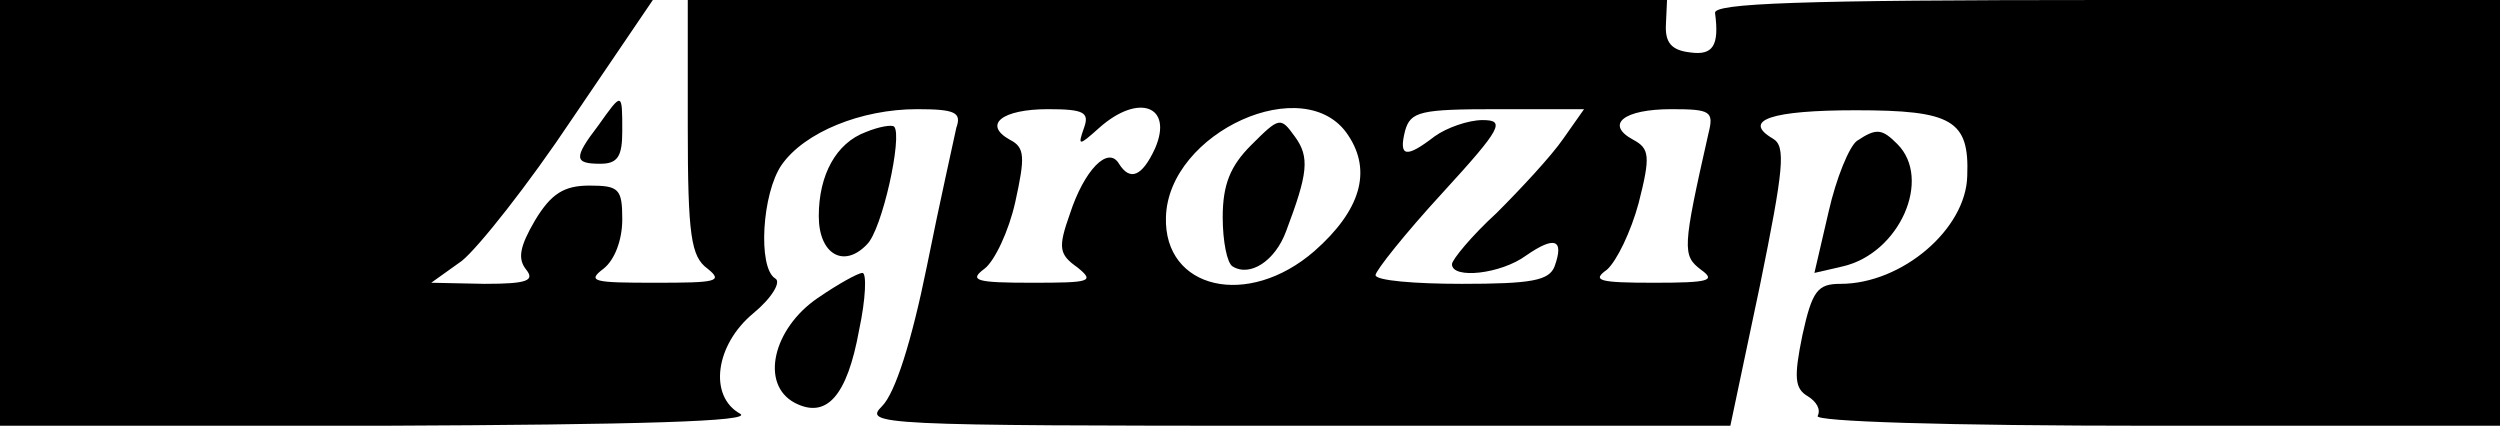
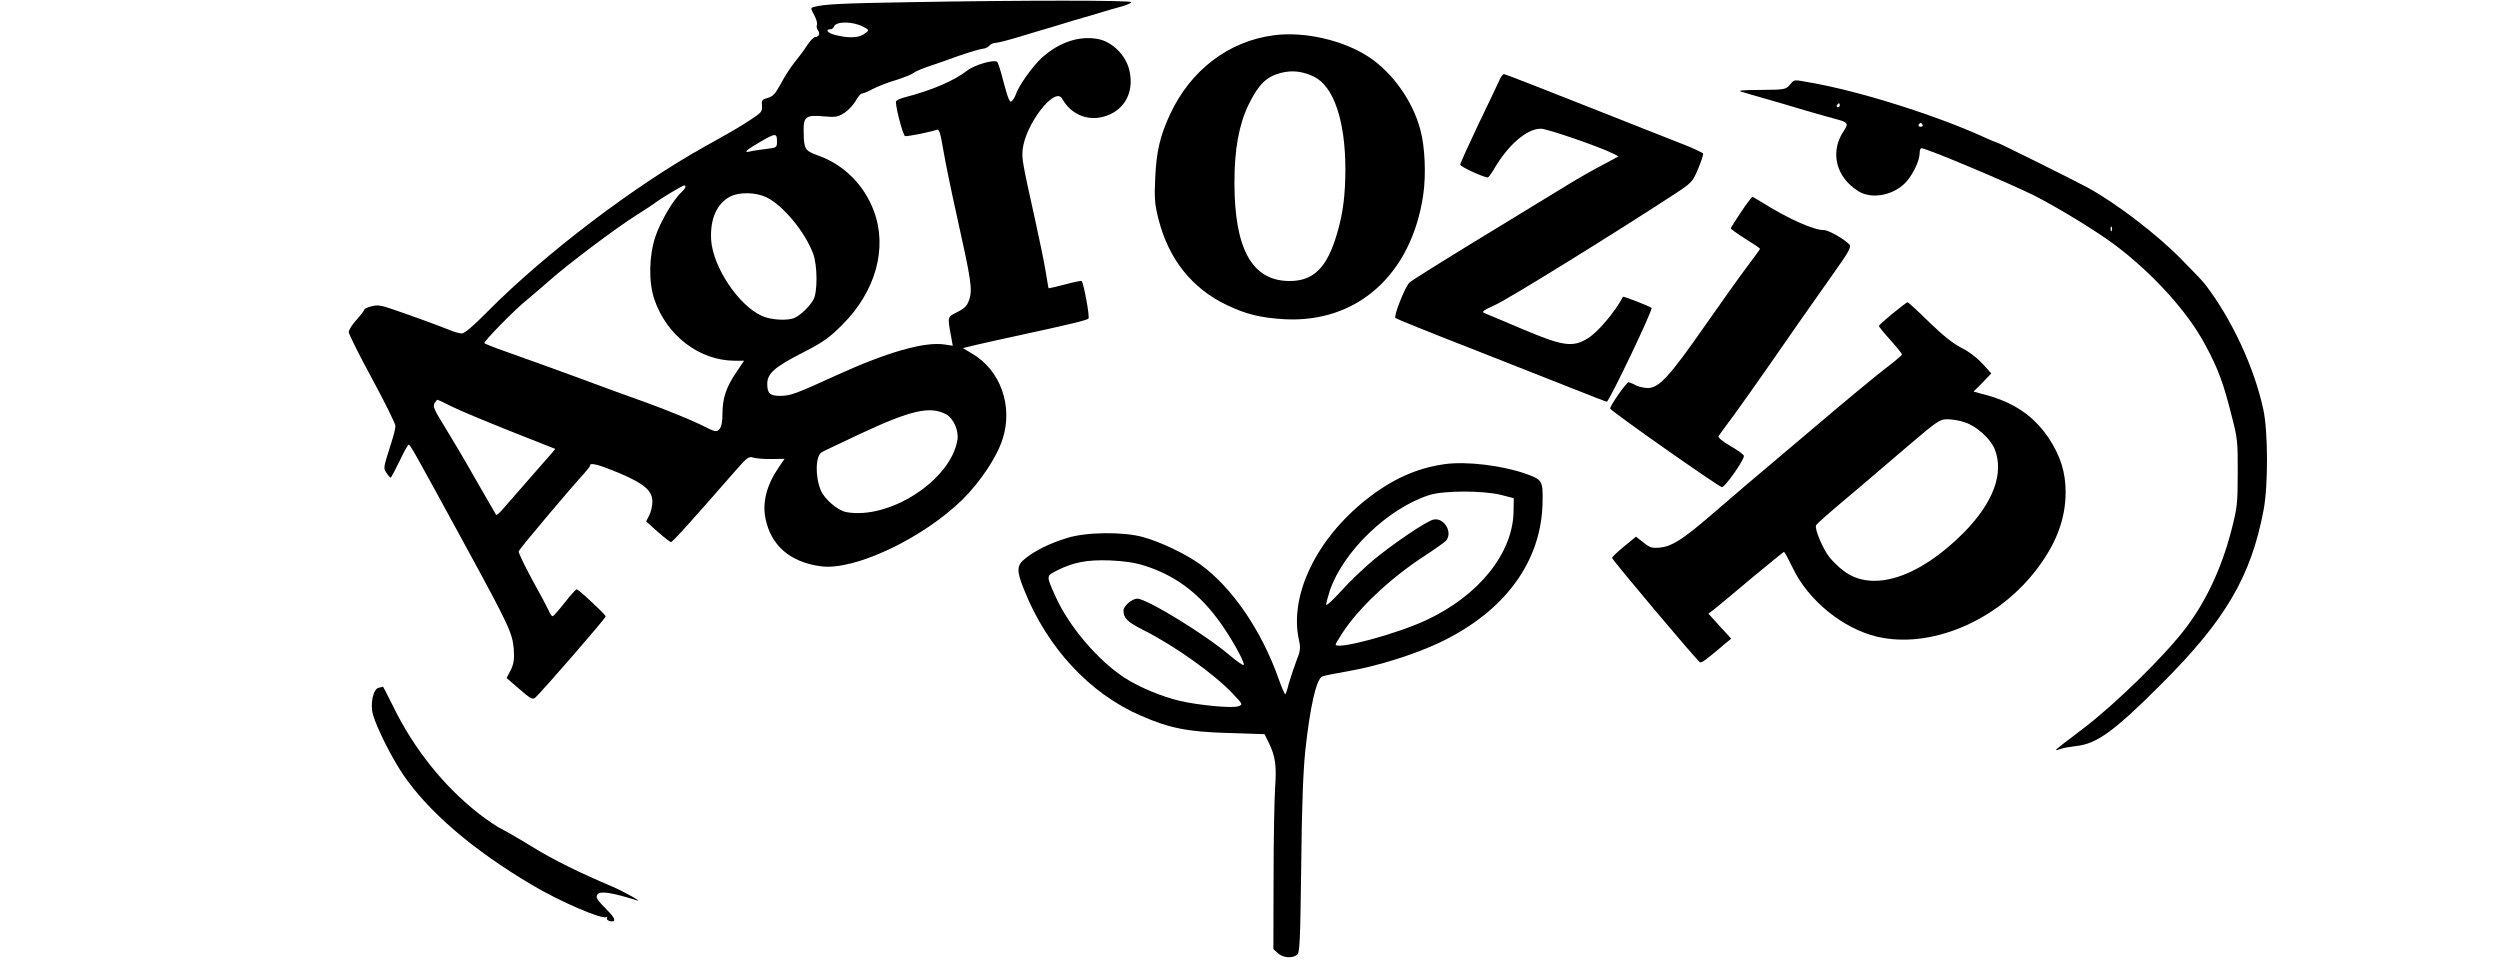
- <svg xmlns="http://www.w3.org/2000/svg" version="1.0" width="229pt" height="39pt" viewBox="0 0 229 39" preserveAspectRatio="xMidYMid meet">
-   <g transform="translate(0,39) scale(0.1,-0.1)" fill="#000000" stroke="none">
-     <path d="M0 195 l0 -195 348 0 c240 1 342 4 330 11 -29 16 -23 63 12 92 17 14 26 29 20 32 -16 10 -12 78 6 104 21 30 73 51 124 51 35 0 41 -3 36 -17 -2 -10 -15 -67 -27 -127 -14 -69 -29 -116 -41 -128 -17 -17 -6 -18 380 -18 l397 0 27 128 c22 108 24 128 12 135 -29 17 -1 26 76 26 88 0 104 -9 102 -60 -1 -49 -60 -99 -116 -99 -21 0 -26 -6 -35 -47 -8 -39 -7 -49 5 -56 8 -5 12 -12 9 -18 -4 -5 115 -9 309 -9 l316 0 0 195 0 195 -360 0 c-283 0 -361 -3 -359 -12 4 -30 -2 -39 -23 -36 -17 2 -23 9 -22 26 l1 22 -449 0 -448 0 0 -116 c0 -100 3 -119 18 -130 15 -12 8 -13 -48 -13 -56 0 -63 1 -47 13 10 8 17 26 17 45 0 28 -3 31 -30 31 -23 0 -35 -7 -50 -32 -14 -24 -16 -35 -8 -45 8 -10 1 -13 -38 -13 l-49 1 28 20 c15 12 61 70 101 130 l74 109 -299 0 -299 0 0 -195z m993 78 c-6 -17 -5 -17 14 0 36 32 68 20 51 -19 -12 -26 -23 -30 -33 -14 -10 17 -32 -6 -45 -46 -11 -31 -10 -37 7 -49 16 -13 12 -14 -42 -14 -51 0 -58 2 -43 13 9 7 22 34 28 61 9 41 9 50 -5 57 -25 14 -7 28 35 28 33 0 38 -3 33 -17z m242 -7 c22 -33 11 -69 -31 -106 -61 -53 -138 -35 -136 31 2 78 128 135 167 75z m197 -3 c-11 -16 -39 -46 -61 -68 -23 -21 -41 -43 -41 -47 0 -14 45 -9 68 8 26 18 35 15 26 -10 -5 -13 -21 -16 -85 -16 -43 0 -79 3 -79 8 0 4 27 38 61 75 55 60 58 67 37 67 -13 0 -33 -7 -44 -15 -26 -20 -33 -19 -27 5 5 18 14 20 85 20 l79 0 -19 -27z m133 5 c-24 -106 -24 -112 -7 -125 14 -10 8 -12 -43 -12 -51 0 -57 2 -43 12 9 8 22 35 29 61 11 43 10 50 -5 58 -26 14 -9 28 35 28 36 0 39 -2 34 -22z" />
-     <path d="M1146 257 c-19 -19 -26 -36 -26 -66 0 -22 4 -42 9 -45 16 -10 39 5 49 32 20 53 22 68 8 87 -13 18 -14 18 -40 -8z" />
-     <path d="M548 275 c-23 -30 -22 -35 2 -35 16 0 20 7 20 30 0 36 0 36 -22 5z" />
-     <path d="M793 269 c-27 -10 -43 -39 -43 -77 0 -35 23 -48 44 -26 14 13 33 100 25 108 -2 2 -14 0 -26 -5z" />
-     <path d="M1701 261 c-7 -5 -19 -34 -26 -65 l-13 -56 26 6 c52 12 82 80 50 112 -14 14 -19 15 -37 3z" />
-     <path d="M749 117 c-41 -28 -53 -79 -21 -96 29 -15 48 6 59 67 6 28 7 52 3 52 -4 0 -22 -10 -41 -23z" />
+ <svg xmlns="http://www.w3.org/2000/svg" width="300px" height="117px" viewBox="0 0 299 117" version="1.1">
+   <g id="surface1">
+     <path style=" stroke:none;fill-rule:nonzero;fill:rgb(0%,0%,0%);fill-opacity:1;" d="M 108.855 0.258 C 100.516 0.398 98.367 0.492 97.129 0.844 C 96.754 0.961 96.777 1.031 97.199 1.801 C 97.457 2.27 97.617 2.785 97.523 2.996 C 97.457 3.184 97.523 3.488 97.664 3.652 C 97.945 4 97.758 4.445 97.316 4.445 C 97.152 4.445 96.707 4.891 96.359 5.43 C 96.008 5.992 95.328 6.902 94.863 7.465 C 94.395 8.027 93.648 9.195 93.203 10.039 C 92.527 11.277 92.246 11.582 91.641 11.746 C 90.961 11.934 90.867 12.027 90.938 12.707 C 90.984 13.387 90.867 13.523 89.535 14.391 C 88.137 15.305 87.363 15.75 84.094 17.574 C 75.637 22.277 64.914 30.422 58.023 37.371 C 56.297 39.125 55.246 40.016 54.918 40.016 C 54.637 40.016 53.914 39.805 53.305 39.547 C 52.09 39.055 48.516 37.746 46.344 37.02 C 45.199 36.621 44.734 36.574 44.055 36.762 C 43.59 36.879 43.215 37.066 43.215 37.16 C 43.215 37.254 42.793 37.812 42.281 38.375 C 41.766 38.938 41.348 39.617 41.348 39.852 C 41.348 40.086 42.609 42.613 44.148 45.441 C 45.691 48.297 46.953 50.848 46.953 51.105 C 46.953 51.387 46.742 52.277 46.461 53.117 C 45.48 56.23 45.48 56.137 45.879 56.746 C 46.09 57.074 46.32 57.328 46.367 57.328 C 46.438 57.328 46.906 56.441 47.441 55.34 C 47.957 54.242 48.449 53.352 48.539 53.352 C 48.727 53.352 49.055 53.938 55.434 65.637 C 60.617 75.16 60.992 75.957 61.156 77.945 C 61.227 79.188 61.156 79.652 60.781 80.426 L 60.289 81.363 L 61.832 82.695 C 63.117 83.82 63.422 83.984 63.723 83.727 C 64.402 83.141 72.18 74.203 72.18 73.969 C 72.18 73.758 69.074 70.855 68.723 70.715 C 68.629 70.691 67.977 71.395 67.273 72.305 C 66.574 73.195 65.922 73.945 65.805 73.945 C 65.711 73.945 65.5 73.664 65.359 73.289 C 65.195 72.938 64.309 71.254 63.352 69.543 C 62.418 67.812 61.691 66.293 61.738 66.152 C 61.902 65.777 67.836 58.734 69.656 56.746 C 70.008 56.348 70.312 55.973 70.312 55.855 C 70.312 55.48 71.316 55.738 73.699 56.723 C 76.758 58.008 77.785 58.875 77.785 60.184 C 77.785 60.699 77.625 61.426 77.414 61.824 L 77.039 62.57 L 78.395 63.789 C 79.164 64.469 79.891 65.027 80.008 65.051 C 80.215 65.051 82.273 62.758 87.691 56.559 C 89.164 54.871 89.352 54.734 89.91 54.918 C 90.238 55.012 91.219 55.105 92.082 55.082 L 93.648 55.059 L 92.945 56.09 C 91.5 58.195 90.961 60.277 91.359 62.219 C 92.012 65.473 94.324 67.461 97.992 67.953 C 101.988 68.516 110.211 64.629 115 59.949 C 117.102 57.867 119.133 54.848 119.809 52.695 C 121.094 48.719 119.555 44.414 116.145 42.426 L 115.047 41.77 L 116.797 41.348 C 117.754 41.137 119.762 40.668 121.234 40.363 C 127.938 38.914 129.926 38.422 130.113 38.234 C 130.297 38.047 129.551 34 129.293 33.719 C 129.223 33.672 128.312 33.859 127.285 34.141 C 126.234 34.422 125.348 34.609 125.324 34.586 C 125.301 34.539 125.16 33.672 124.996 32.668 C 124.832 31.637 124.273 28.898 123.758 26.582 C 122.168 19.422 122.121 19.094 122.215 17.973 C 122.52 14.953 126.094 10.297 126.957 11.84 C 127.961 13.641 129.832 14.508 131.793 14.039 C 134.363 13.406 135.672 11.137 135.016 8.402 C 134.598 6.645 133.008 5.055 131.352 4.703 C 129.082 4.234 126.633 5.031 124.527 6.926 C 123.406 7.934 121.703 10.344 121.375 11.395 C 121.281 11.652 121.07 12.004 120.906 12.145 C 120.676 12.355 120.488 11.91 119.973 10.016 C 119.648 8.703 119.273 7.535 119.18 7.441 C 118.828 7.09 116.469 7.77 115.559 8.473 C 113.945 9.711 111.332 10.836 107.992 11.699 C 107.43 11.84 106.984 12.074 107.008 12.238 C 107.031 13.176 107.875 16.238 108.105 16.332 C 108.363 16.402 111.191 15.844 111.938 15.562 C 112.195 15.469 112.359 15.98 112.688 17.949 C 112.918 19.352 113.668 22.98 114.344 26.02 C 116.027 33.555 116.215 34.75 115.816 35.918 C 115.582 36.668 115.301 36.973 114.391 37.441 C 113.152 38.07 113.176 37.906 113.668 40.574 L 113.832 41.488 L 112.895 41.348 C 110.512 40.949 105.934 42.262 99.793 45.07 C 95.027 47.246 94.348 47.504 93.109 47.504 C 91.895 47.504 91.57 47.199 91.57 46.074 C 91.57 44.812 92.457 44.039 95.844 42.309 C 98.273 41.066 98.973 40.574 100.586 38.961 C 104.578 34.984 106.027 29.766 104.371 25.344 C 103.227 22.23 100.773 19.773 97.758 18.695 C 96.055 18.066 95.984 17.949 95.938 15.863 C 95.891 13.992 96.195 13.758 98.391 13.969 C 99.816 14.086 100.047 14.039 100.867 13.523 C 101.332 13.199 101.941 12.543 102.199 12.074 C 102.453 11.605 102.781 11.23 102.922 11.23 C 103.062 11.23 103.645 10.996 104.207 10.695 C 104.766 10.391 106.027 9.898 106.984 9.617 C 107.945 9.312 108.902 8.938 109.09 8.773 C 109.273 8.609 110.07 8.262 110.84 8.004 C 111.609 7.746 113.293 7.16 114.578 6.691 C 115.863 6.246 117.148 5.875 117.402 5.852 C 117.684 5.852 118.035 5.688 118.199 5.5 C 118.363 5.312 118.688 5.148 118.945 5.148 C 119.203 5.148 120.488 4.82 121.797 4.422 C 123.082 4.023 124.996 3.465 126.023 3.16 C 127.051 2.832 129.105 2.223 130.578 1.801 C 132.051 1.355 133.711 0.867 134.27 0.727 C 134.809 0.562 135.25 0.352 135.25 0.258 C 135.25 0.023 122.238 0.023 108.855 0.258 Z M 103.086 3.207 C 103.855 3.605 103.855 3.629 103.109 4.141 C 102.453 4.562 101.168 4.586 99.699 4.188 C 98.832 3.977 98.461 3.512 99.137 3.512 C 99.324 3.512 99.512 3.371 99.582 3.184 C 99.84 2.527 101.801 2.551 103.086 3.207 Z M 92.738 16.941 C 92.738 17.715 92.738 17.715 91.406 17.879 C 90.68 17.973 89.793 18.09 89.465 18.184 C 88.648 18.367 89.047 17.996 90.75 17.012 C 92.551 15.957 92.738 15.957 92.738 16.941 Z M 81.758 22.418 C 81.758 22.535 81.547 22.816 81.266 23.074 C 80.309 23.938 78.746 26.605 78.16 28.359 C 77.367 30.699 77.32 33.859 78.02 35.918 C 79.516 40.293 83.418 43.266 87.668 43.289 L 88.789 43.289 L 87.809 44.742 C 86.641 46.473 86.195 47.805 86.195 49.68 C 86.195 50.637 86.078 51.223 85.824 51.504 C 85.473 51.902 85.355 51.855 83.441 50.895 C 82.32 50.355 79.469 49.188 77.086 48.32 C 74.703 47.48 71.199 46.191 69.262 45.465 C 65.57 44.109 64.262 43.641 60.266 42.215 C 58.914 41.746 57.746 41.277 57.629 41.184 C 57.465 41.043 61.297 37.113 62.836 35.895 C 63.281 35.52 64.449 34.539 65.406 33.695 C 67.719 31.637 73.371 27.402 75.848 25.832 C 76.945 25.133 77.996 24.453 78.184 24.289 C 78.652 23.914 81.359 22.277 81.594 22.254 C 81.688 22.23 81.758 22.324 81.758 22.418 Z M 91.43 23.656 C 93.438 24.594 96.102 27.824 97.082 30.445 C 97.594 31.848 97.617 34.984 97.129 35.918 C 96.707 36.715 95.68 37.723 94.91 38.117 C 94.113 38.516 92.035 38.422 90.914 37.906 C 88.137 36.645 85.074 32.082 84.84 28.828 C 84.68 26.301 85.52 24.383 87.176 23.562 C 88.25 23.027 90.191 23.074 91.43 23.656 Z M 53.68 48.766 C 54.543 49.211 57.699 50.52 60.688 51.715 L 66.129 53.867 L 65.711 54.383 C 65.477 54.641 64.867 55.34 64.355 55.926 C 63.84 56.512 62.742 57.773 61.902 58.734 C 61.062 59.695 60.105 60.793 59.754 61.191 C 59.426 61.566 59.098 61.848 59.027 61.777 C 58.984 61.707 57.859 59.762 56.531 57.445 C 55.223 55.129 53.516 52.254 52.77 51.059 C 51.648 49.258 51.438 48.789 51.625 48.414 C 51.766 48.18 51.93 47.969 51.996 47.969 C 52.043 47.969 52.816 48.32 53.68 48.766 Z M 113.012 49.703 C 113.898 50.168 114.578 51.668 114.391 52.789 C 113.598 57.633 106.215 62.406 101.031 61.449 C 100 61.238 98.438 59.902 97.992 58.828 C 97.293 57.145 97.363 54.688 98.109 54.266 C 98.297 54.148 100.398 53.164 102.758 52.043 C 108.785 49.234 111.074 48.695 113.012 49.703 Z M 113.012 49.703 " />
+     <path style=" stroke:none;fill-rule:nonzero;fill:rgb(0%,0%,0%);fill-opacity:1;" d="M 152.352 4.234 C 146.93 4.938 142.375 8.426 139.922 13.688 C 138.707 16.285 138.266 18.16 138.125 21.41 C 138.008 23.797 138.078 24.547 138.496 26.207 C 139.711 31.074 142.516 34.609 146.742 36.621 C 149.055 37.723 150.832 38.141 153.586 38.305 C 162.348 38.797 168.887 32.945 170.289 23.375 C 170.641 20.988 170.5 17.574 169.938 15.562 C 169.027 12.121 166.621 8.75 163.82 6.879 C 160.734 4.82 156.016 3.742 152.352 4.234 Z M 157.207 9.219 C 159.543 10.367 160.945 14.508 160.945 20.312 C 160.945 23.328 160.664 25.598 159.965 27.965 C 158.75 32.176 157.094 33.789 154.078 33.719 C 149.711 33.625 147.633 29.812 147.633 21.902 C 147.633 17.902 148.168 14.977 149.336 12.543 C 150.527 10.133 151.438 9.219 153.191 8.75 C 154.547 8.402 155.832 8.539 157.207 9.219 Z M 157.207 9.219 " />
+     <path style=" stroke:none;fill-rule:nonzero;fill:rgb(0%,0%,0%);fill-opacity:1;" d="M 179.422 9.641 C 179.238 10.062 178.094 12.449 176.902 14.93 C 175.711 17.434 174.727 19.609 174.727 19.75 C 174.727 20.008 177.531 21.293 178.047 21.293 C 178.117 21.293 178.465 20.824 178.793 20.266 C 180.496 17.363 182.719 15.445 184.398 15.445 C 185.168 15.445 191.406 17.598 193.043 18.414 L 193.719 18.766 L 191.758 19.82 C 190.684 20.383 188.789 21.457 187.574 22.207 C 186.359 22.957 181.688 25.809 177.18 28.547 C 172.695 31.285 168.84 33.695 168.633 33.906 C 168.094 34.445 166.715 37.93 166.949 38.164 C 167.043 38.258 171.039 39.875 175.781 41.723 C 180.543 43.594 186.176 45.816 188.301 46.66 C 190.426 47.504 192.223 48.203 192.316 48.203 C 192.598 48.203 197.879 37.137 197.691 36.949 C 197.48 36.762 194.305 35.52 194.258 35.613 C 193.277 37.488 191.172 39.945 189.934 40.668 C 188.184 41.699 186.992 41.512 182.32 39.547 C 180.148 38.609 178.094 37.77 177.766 37.629 C 177.227 37.418 177.297 37.348 179.051 36.527 C 180.707 35.754 193.508 27.824 200.168 23.469 C 202.574 21.902 202.598 21.855 203.273 20.266 C 203.648 19.375 203.902 18.555 203.879 18.438 C 203.832 18.32 202.598 17.738 201.125 17.176 C 199.652 16.59 194.328 14.508 189.328 12.52 C 184.305 10.531 180.102 8.891 179.984 8.891 C 179.844 8.891 179.586 9.242 179.422 9.641 Z M 179.422 9.641 " />
+     <path style=" stroke:none;fill-rule:nonzero;fill:rgb(0%,0%,0%);fill-opacity:1;" d="M 214.277 10.18 C 213.785 10.742 213.668 10.766 210.773 10.789 C 208.32 10.812 207.922 10.859 208.598 11.043 C 209.043 11.184 210.305 11.559 211.402 11.863 C 212.5 12.168 214.648 12.801 216.191 13.27 C 217.734 13.711 219.414 14.203 219.93 14.32 C 221.215 14.672 221.332 14.836 220.816 15.609 C 219.039 18.16 219.766 21.246 222.52 22.957 C 224.203 23.984 226.914 23.398 228.34 21.715 C 229.156 20.73 229.832 19.258 229.855 18.414 C 229.855 18.066 229.949 17.785 230.066 17.785 C 230.676 17.785 240.438 21.902 243.523 23.422 C 246.395 24.875 251.066 27.73 253.262 29.367 C 257.863 32.832 262.047 37.441 264.148 41.418 C 265.668 44.227 266.297 45.934 267.254 49.727 C 268.004 52.602 268.047 52.977 268.027 56.746 C 268.027 60.441 267.957 60.934 267.277 63.602 C 266.086 68.211 264.195 72.234 261.695 75.488 C 259.172 78.789 253.332 84.496 249.547 87.375 C 247.703 88.758 246.207 89.926 246.207 89.996 C 246.207 90.043 246.441 89.996 246.746 89.879 C 247.027 89.762 247.867 89.621 248.613 89.527 C 251.113 89.27 253.168 87.773 258.82 82.133 C 266.555 74.41 269.613 69.219 271.133 61.191 C 271.691 58.242 271.668 51.832 271.109 49.188 C 270.035 44.156 267.348 38.352 264.148 34.164 C 263.914 33.836 262.629 32.48 261.32 31.168 C 258.402 28.172 253.473 24.406 250.062 22.535 C 248.473 21.668 239.246 17.082 239.082 17.082 C 239.012 17.082 238.359 16.824 237.66 16.496 C 231.957 13.875 222.684 10.953 216.938 9.945 C 214.602 9.523 214.883 9.5 214.277 10.18 Z M 220.277 12.637 C 220.277 12.754 220.164 12.871 220.023 12.871 C 219.906 12.871 219.859 12.754 219.93 12.637 C 220 12.496 220.117 12.402 220.184 12.402 C 220.23 12.402 220.277 12.496 220.277 12.637 Z M 230.207 14.977 C 230.277 15.094 230.184 15.211 229.973 15.211 C 229.762 15.211 229.668 15.094 229.738 14.977 C 229.809 14.836 229.926 14.742 229.973 14.742 C 230.02 14.742 230.137 14.836 230.207 14.977 Z M 252.91 27.66 C 252.844 27.848 252.773 27.777 252.773 27.52 C 252.75 27.262 252.82 27.121 252.887 27.215 C 252.957 27.285 252.98 27.496 252.91 27.66 Z M 252.91 27.66 " />
+     <path style=" stroke:none;fill-rule:nonzero;fill:rgb(0%,0%,0%);fill-opacity:1;" d="M 208.414 25.461 C 207.758 26.441 207.199 27.332 207.199 27.402 C 207.199 27.496 207.992 28.055 208.949 28.664 C 209.906 29.25 210.703 29.789 210.703 29.859 C 210.703 29.906 210.047 30.816 209.23 31.895 C 208.438 32.945 206.102 36.199 204.066 39.125 C 199.84 45.184 198.578 46.566 197.223 46.566 C 196.734 46.543 196.078 46.402 195.75 46.215 C 195.426 46.027 195.051 45.887 194.934 45.863 C 194.676 45.863 192.715 48.672 192.715 49.023 C 192.738 49.281 205.609 58.336 206.125 58.453 C 206.473 58.523 208.902 55.059 208.762 54.688 C 208.715 54.523 207.969 53.984 207.105 53.492 C 206.168 52.953 205.633 52.484 205.727 52.324 C 205.82 52.184 206.637 51.059 207.547 49.844 C 208.438 48.625 210.445 45.793 211.988 43.57 C 214.953 39.289 215.77 38.117 219.438 32.922 C 221.285 30.328 221.68 29.648 221.445 29.367 C 220.934 28.758 218.949 27.613 218.387 27.613 C 217.125 27.613 214.02 26.23 210.957 24.289 C 210.375 23.938 209.859 23.633 209.789 23.633 C 209.695 23.633 209.09 24.453 208.414 25.461 Z M 208.414 25.461 " />
+     <path style=" stroke:none;fill-rule:nonzero;fill:rgb(0%,0%,0%);fill-opacity:1;" d="M 226.633 37.605 C 225.723 38.352 224.973 39.031 224.973 39.102 C 224.949 39.195 225.582 39.969 226.352 40.809 C 227.125 41.676 227.754 42.449 227.73 42.543 C 227.73 42.637 226.82 43.406 225.699 44.25 C 224.578 45.113 220.723 48.297 217.125 51.363 C 213.527 54.406 209.742 57.609 208.738 58.453 C 207.734 59.32 205.891 60.887 204.652 61.965 C 201.406 64.746 200.098 65.566 198.742 65.707 C 197.738 65.801 197.504 65.73 196.711 65.098 L 195.82 64.398 L 194.398 65.566 C 193.602 66.223 192.949 66.832 192.949 66.949 C 192.949 67.18 203.086 79.211 203.484 79.465 C 203.695 79.582 204.23 79.188 206.449 77.289 L 207.246 76.637 L 205.867 75.137 L 204.512 73.641 L 205.305 73.031 C 205.727 72.703 207.734 71.02 209.766 69.312 C 211.801 67.625 213.527 66.223 213.574 66.223 C 213.645 66.223 214.137 67.133 214.672 68.234 C 216.543 72.094 220.652 75.418 224.742 76.402 C 231.023 77.875 238.871 74.668 243.637 68.656 C 246.16 65.473 247.375 62.383 247.375 59.062 C 247.375 56.699 246.77 54.734 245.367 52.602 C 243.543 49.867 241.07 48.203 237.355 47.27 L 236.328 46.988 L 237.402 45.91 L 238.453 44.812 L 237.379 43.617 C 236.723 42.914 235.719 42.145 234.879 41.746 C 233.945 41.277 232.707 40.316 231.023 38.68 C 229.668 37.348 228.5 36.27 228.406 36.27 C 228.34 36.27 227.52 36.879 226.633 37.605 Z M 235.301 50.684 C 236.699 51.152 238.336 52.625 238.852 53.867 C 240.02 56.746 238.711 60.301 235.184 63.883 C 229.762 69.359 224.156 71.137 220.723 68.492 C 220.184 68.094 219.438 67.367 219.062 66.902 C 218.246 65.895 217.219 63.438 217.43 63.039 C 217.594 62.758 218.691 61.801 222.754 58.383 C 223.645 57.609 226.164 55.48 228.316 53.633 C 232.004 50.496 232.262 50.309 233.219 50.309 C 233.758 50.309 234.691 50.473 235.301 50.684 Z M 235.301 50.684 " />
+     <path style=" stroke:none;fill-rule:nonzero;fill:rgb(0%,0%,0%);fill-opacity:1;" d="M 172.906 55.691 C 169.473 56.16 166.457 57.539 163.352 60.02 C 157.418 64.77 154.219 71.465 155.363 76.754 C 155.598 77.805 155.551 78.086 155.035 79.395 C 154.734 80.191 154.336 81.41 154.148 82.062 C 153.984 82.742 153.797 83.305 153.727 83.305 C 153.656 83.305 153.285 82.461 152.934 81.457 C 150.879 75.629 147.305 70.434 143.52 67.719 C 141.77 66.457 138.707 65.004 136.652 64.445 C 134.293 63.789 129.809 63.836 127.543 64.562 C 125.488 65.191 123.781 66.035 122.59 66.973 C 121.469 67.836 121.445 68.445 122.426 70.855 C 125.16 77.711 130.273 83.234 136.395 85.879 C 139.875 87.398 142.023 87.82 146.93 87.961 L 151.25 88.102 L 151.766 89.152 C 152.559 90.793 152.699 91.891 152.512 94.559 C 152.422 95.895 152.328 100.785 152.328 105.441 L 152.305 113.887 L 152.84 114.379 C 153.449 114.941 154.547 115.035 155.129 114.59 C 155.48 114.332 155.527 113.141 155.645 104.012 C 155.715 96.805 155.879 92.617 156.133 90.09 C 156.719 84.754 157.441 81.527 158.168 81.176 C 158.352 81.082 159.801 80.801 161.391 80.52 C 164.801 79.934 169.332 78.508 172.32 77.078 C 180.102 73.359 184.492 67.367 184.609 60.254 C 184.656 57.68 184.586 57.562 182.555 56.84 C 179.727 55.855 175.523 55.34 172.906 55.691 Z M 179.633 59.391 L 181.152 59.785 L 181.129 61.309 C 181.082 66.34 176.992 71.465 170.664 74.41 C 167.09 76.098 159.777 78.039 159.777 77.336 C 159.777 77.266 160.129 76.66 160.574 75.98 C 162.488 73.008 166.414 69.312 170.406 66.738 C 171.691 65.895 172.883 65.051 173.047 64.863 C 173.863 63.836 172.742 62.035 171.48 62.359 C 170.594 62.594 166.715 65.215 164.309 67.203 C 163.164 68.164 161.414 69.824 160.48 70.879 C 159.52 71.93 158.703 72.703 158.656 72.586 C 158.609 72.445 158.82 71.699 159.078 70.879 C 160.664 66.199 166.039 61.004 170.992 59.414 C 172.695 58.852 177.461 58.852 179.633 59.391 Z M 136.77 67.859 C 140.367 68.984 143.145 70.996 145.574 74.227 C 146.953 76.027 148.895 79.418 148.754 79.793 C 148.707 79.91 148.004 79.418 147.164 78.719 C 144.223 76.191 137.121 71.84 135.977 71.84 C 135.344 71.84 134.316 72.727 134.316 73.266 C 134.316 74.18 134.809 74.645 136.699 75.605 C 140.484 77.5 145.297 80.941 147.492 83.305 C 148.66 84.543 148.66 84.543 148.074 84.754 C 147.398 85.012 143.285 84.637 140.973 84.078 C 138.895 83.586 136.207 82.461 134.457 81.34 C 131.258 79.254 127.777 75.184 126.164 71.582 C 125.02 69.031 125.02 69.125 126.375 68.445 C 128.312 67.461 129.949 67.156 132.68 67.25 C 134.34 67.32 135.672 67.508 136.77 67.859 Z M 136.77 67.859 " />
+     <path style=" stroke:none;fill-rule:nonzero;fill:rgb(0%,0%,0%);fill-opacity:1;" d="M 44.945 82.531 C 44.266 82.672 43.891 84.496 44.266 85.785 C 44.758 87.445 46.484 90.887 47.84 92.898 C 50.852 97.367 56.25 102 63.328 106.188 C 66.715 108.203 71.738 110.355 72.25 110.051 C 72.391 109.98 72.414 110.027 72.344 110.145 C 72.25 110.285 72.391 110.449 72.648 110.52 C 73.418 110.73 73.395 110.285 72.602 109.465 C 71.082 107.922 70.918 107.688 71.223 107.312 C 71.574 106.891 72.906 107.102 75.918 108.039 C 76.734 108.32 74.492 107.055 73 106.398 C 69.098 104.762 65.805 103.125 63.305 101.578 C 61.832 100.668 60.195 99.73 59.684 99.473 C 59.168 99.238 57.906 98.375 56.879 97.578 C 52.699 94.277 49.148 89.832 46.672 84.754 C 46.02 83.445 45.48 82.391 45.457 82.391 C 45.457 82.414 45.199 82.484 44.945 82.531 Z M 44.945 82.531 " />
  </g>
</svg>
